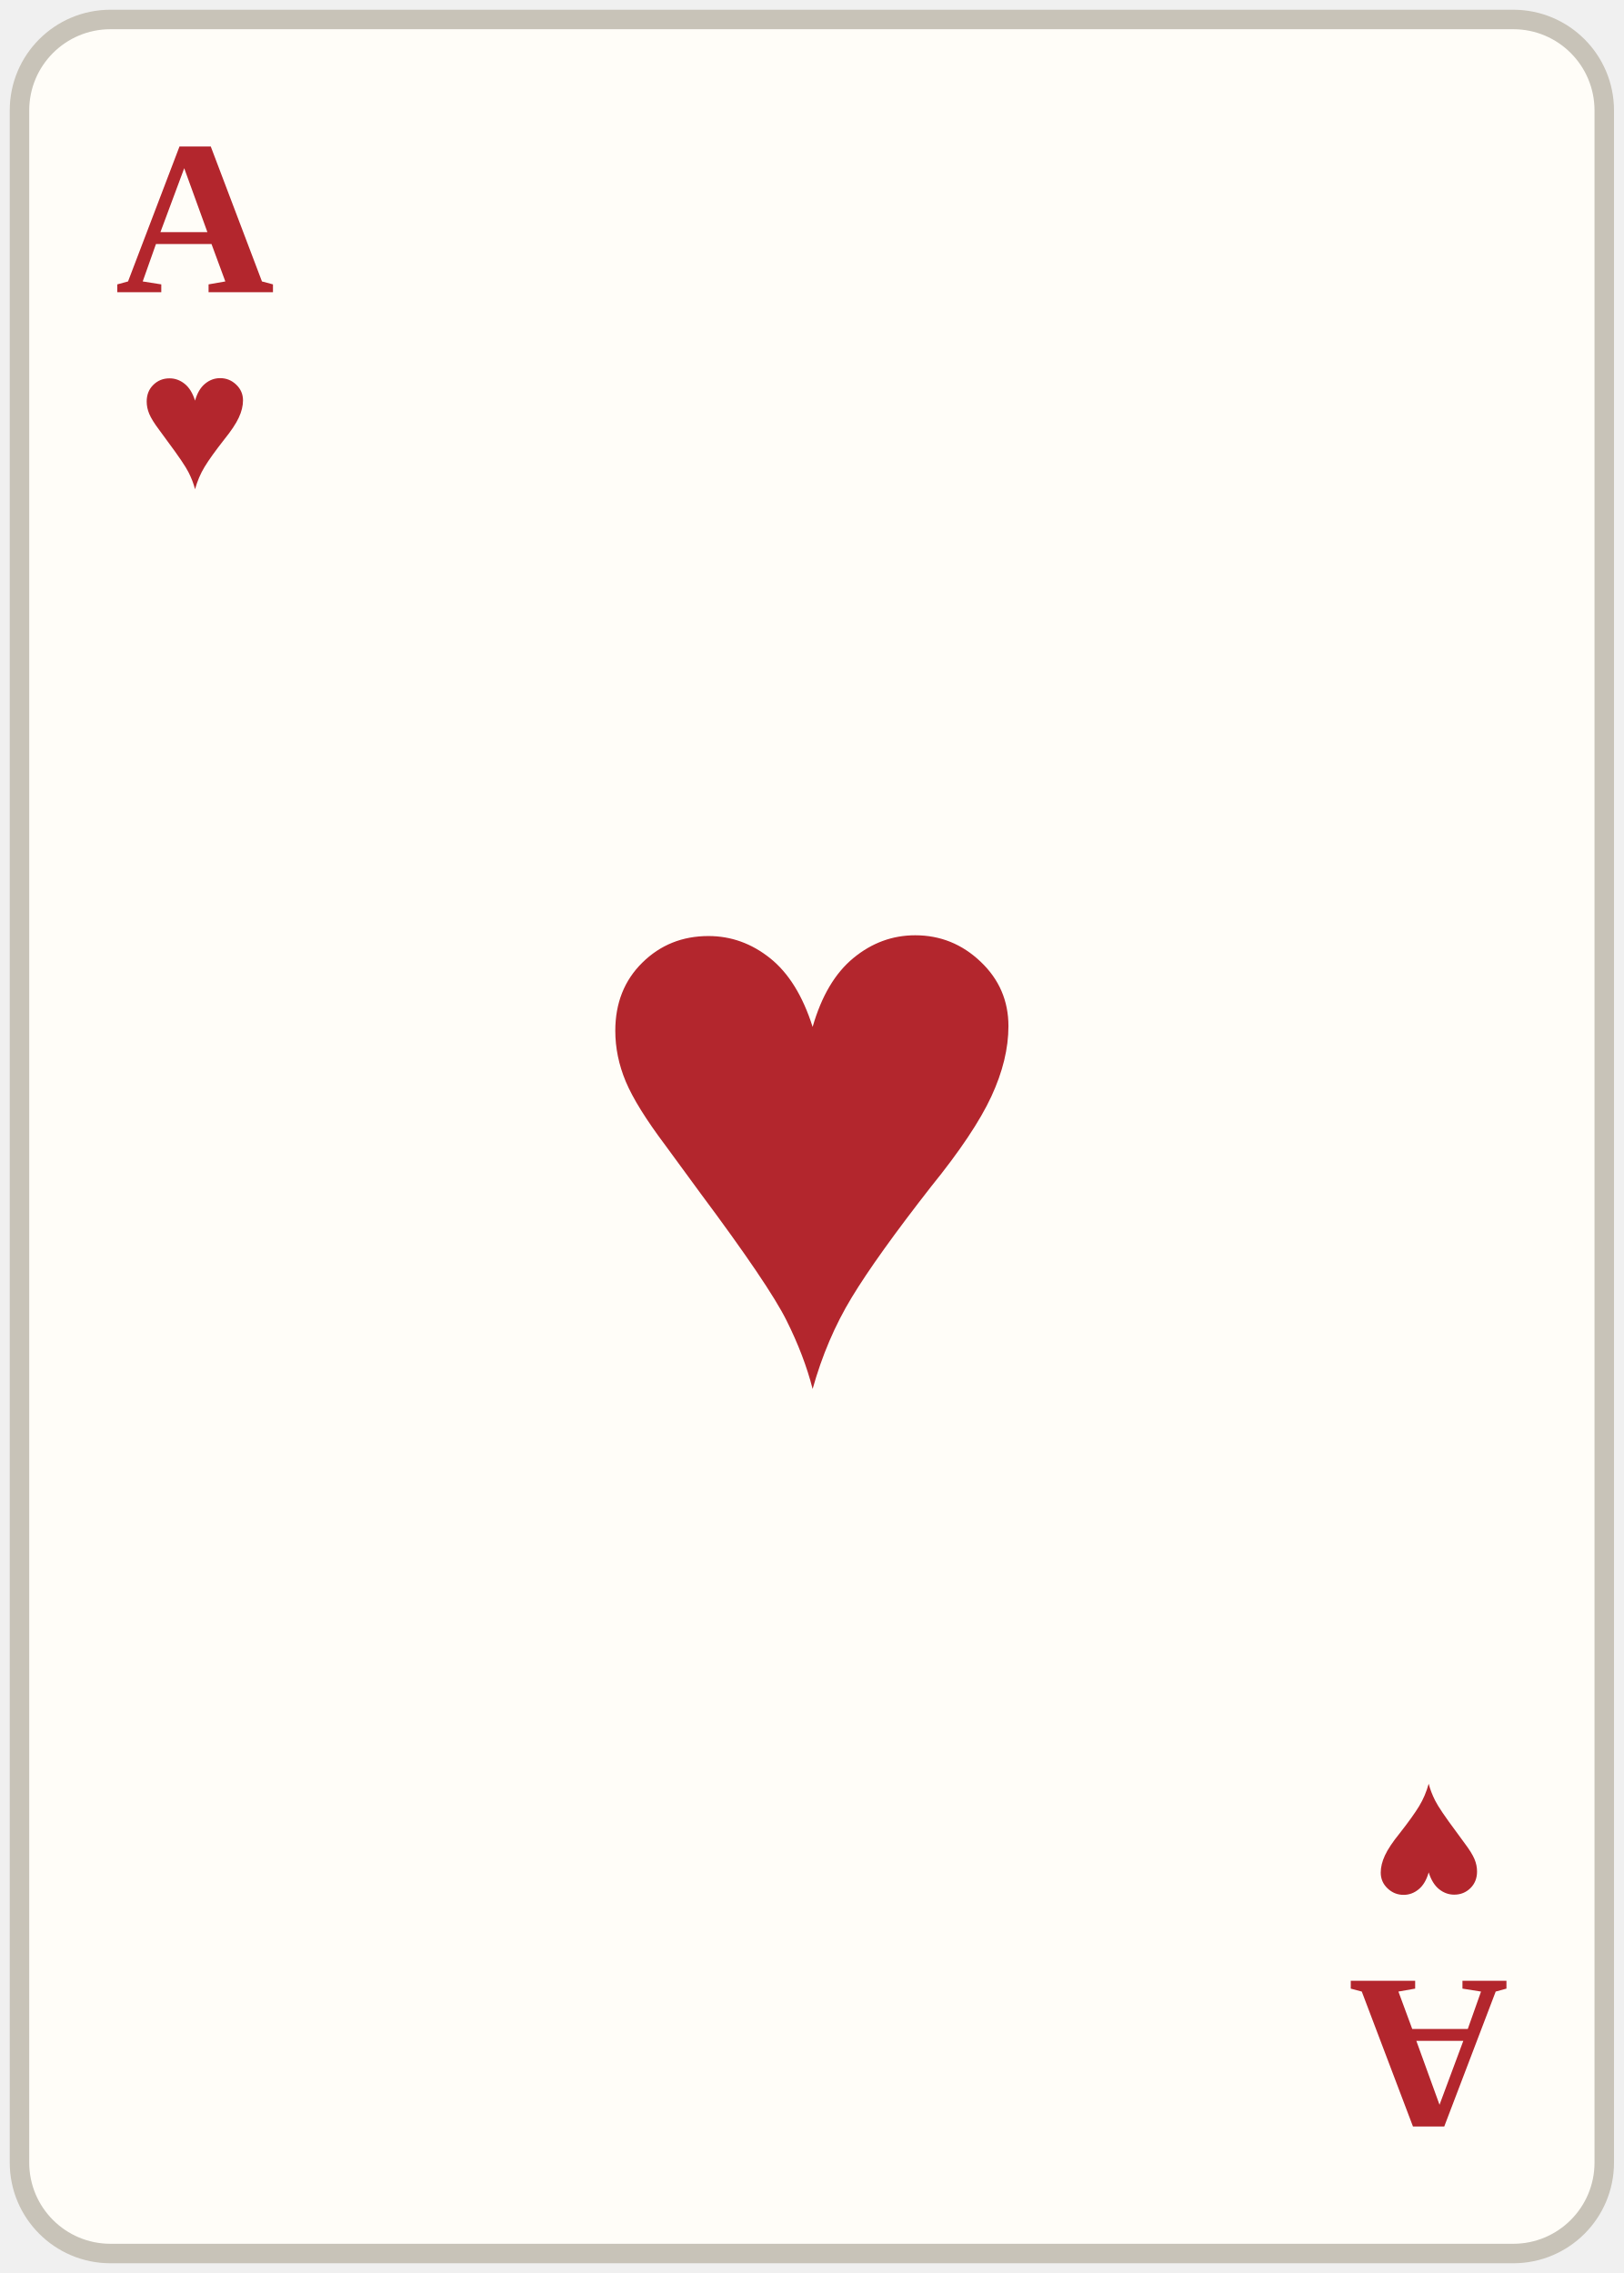
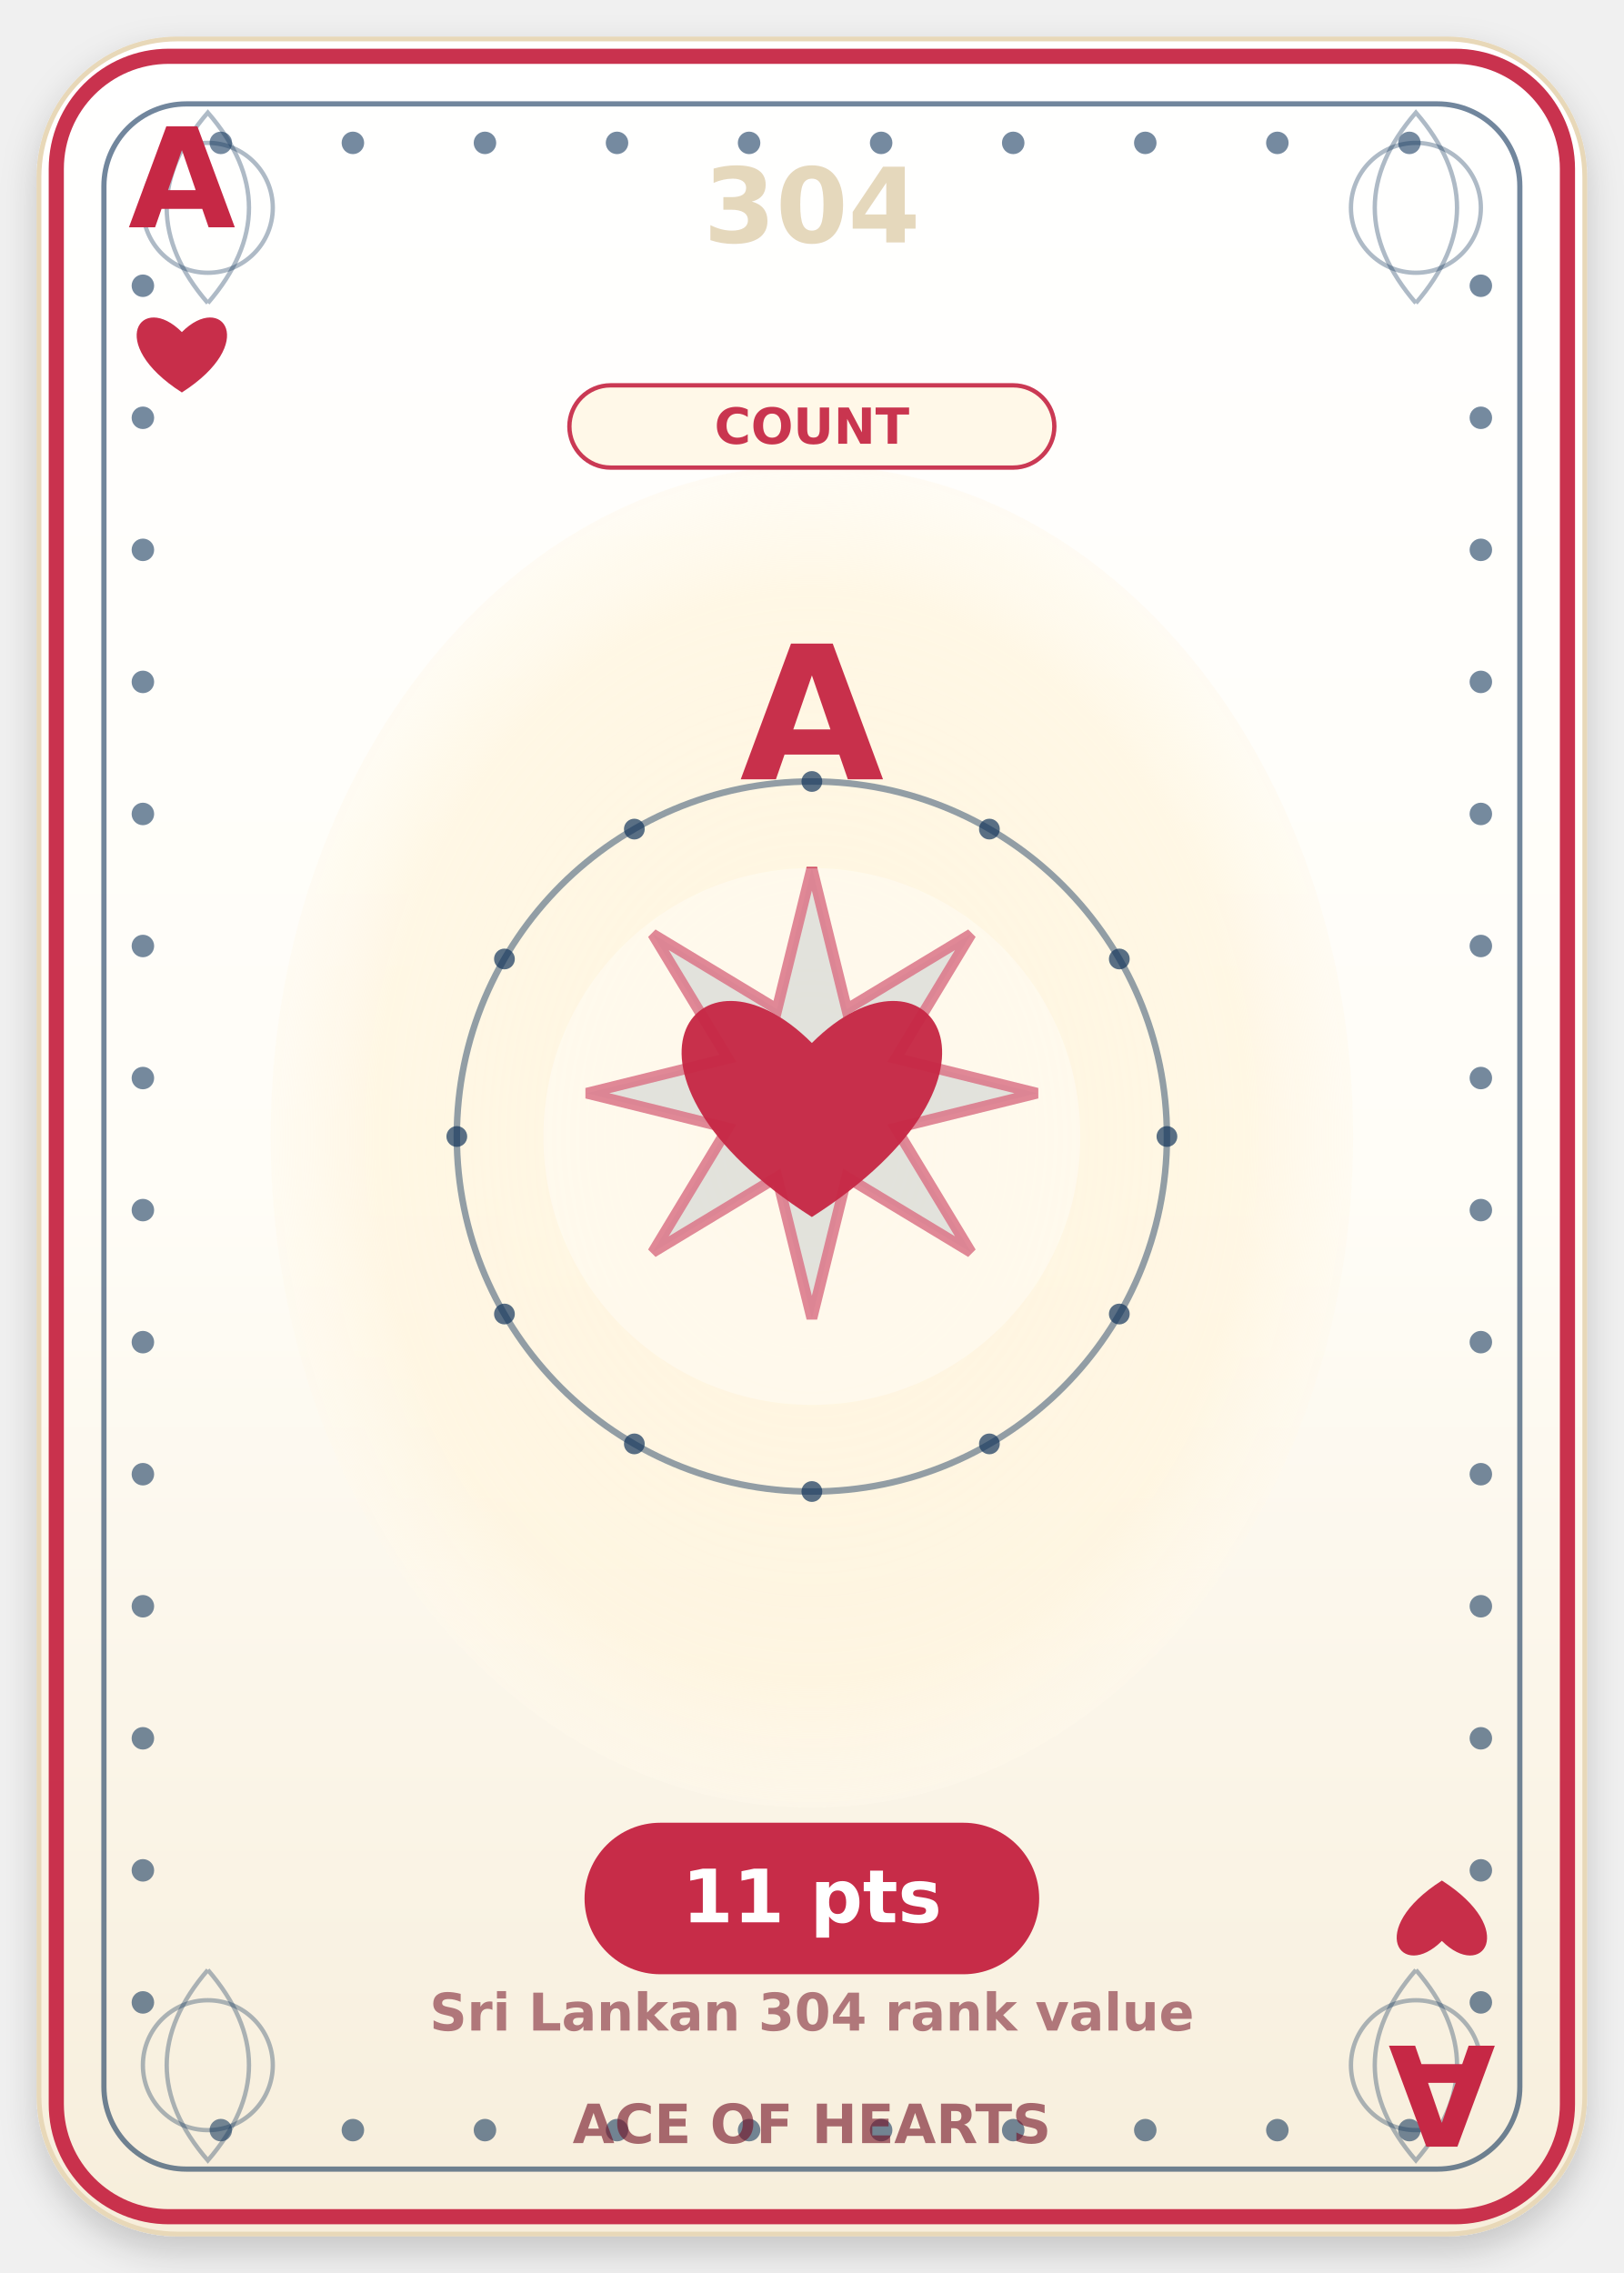
- <svg xmlns="http://www.w3.org/2000/svg" width="500" height="700" viewBox="0 0 500 700">
-   <rect x="6" y="6" width="488" height="688" rx="28" fill="#fffdf8" stroke="#c8c3b8" stroke-width="6" />
-   <g fill="#b3262d" text-anchor="middle" font-family="Georgia, 'Times New Roman', serif">
-     <text x="60" y="90" font-size="68" font-weight="700">A</text>
-     <text x="60" y="150" font-size="60">♥</text>
+ <svg xmlns="http://www.w3.org/2000/svg" width="750" height="1050" viewBox="0 0 750 1050">
+   <defs>
+     <linearGradient id="faceGrad" x1="0" x2="0" y1="0" y2="1">
+       <stop offset="0%" stop-color="#FFFFFF" />
+       <stop offset="52%" stop-color="#FFFDF7" />
+       <stop offset="100%" stop-color="#F7EEDB" />
+     </linearGradient>
+     <radialGradient id="softMedallion" cx="50%" cy="50%" r="65%">
+       <stop offset="0%" stop-color="#FFF5DF" stop-opacity="0.97" />
+       <stop offset="62%" stop-color="#FFF5DF" stop-opacity="0.78" />
+       <stop offset="100%" stop-color="#FFFFFF" stop-opacity="0" />
+     </radialGradient>
+     <filter id="shadow" x="-10%" y="-10%" width="120%" height="120%">
+       <feDropShadow dx="0" dy="7" stdDeviation="8" flood-color="#000000" flood-opacity="0.18" />
+     </filter>
+   </defs>
+   <g filter="url(#shadow)">
+     <rect x="18" y="18" width="714" height="1014" rx="64" ry="64" fill="url(#faceGrad)" stroke="#E8D8B8" stroke-width="2.2" />
  </g>
-   <g transform="rotate(180 250 350)" fill="#b3262d" text-anchor="middle" font-family="Georgia, 'Times New Roman', serif">
-     <text x="60" y="90" font-size="68" font-weight="700">A</text>
-     <text x="60" y="150" font-size="60">♥</text>
+   <ellipse cx="375.0" cy="525.0" rx="250" ry="310" fill="url(#softMedallion)" />
+   <rect x="26" y="26" width="698" height="998" rx="52" ry="52" fill="none" stroke="#C62845" stroke-width="7" opacity="0.95" />
+   <rect x="48" y="48" width="654" height="954" rx="38" ry="38" fill="none" stroke="#12355B" stroke-width="2.4" opacity="0.6" />
+   <circle cx="102.0" cy="66.0" r="5.2" fill="#12355B" opacity="0.58" />
+   <circle cx="102.0" cy="984.0" r="5.2" fill="#12355B" opacity="0.58" />
+   <circle cx="163.0" cy="66.0" r="5.2" fill="#12355B" opacity="0.58" />
+   <circle cx="163.0" cy="984.0" r="5.2" fill="#12355B" opacity="0.58" />
+   <circle cx="224.0" cy="66.0" r="5.2" fill="#12355B" opacity="0.58" />
+   <circle cx="224.0" cy="984.0" r="5.2" fill="#12355B" opacity="0.58" />
+   <circle cx="285.0" cy="66.0" r="5.2" fill="#12355B" opacity="0.58" />
+   <circle cx="285.0" cy="984.0" r="5.2" fill="#12355B" opacity="0.58" />
+   <circle cx="346.0" cy="66.0" r="5.2" fill="#12355B" opacity="0.58" />
+   <circle cx="346.0" cy="984.0" r="5.2" fill="#12355B" opacity="0.58" />
+   <circle cx="407.0" cy="66.0" r="5.2" fill="#12355B" opacity="0.58" />
+   <circle cx="407.0" cy="984.0" r="5.2" fill="#12355B" opacity="0.58" />
+   <circle cx="468.0" cy="66.0" r="5.2" fill="#12355B" opacity="0.58" />
+   <circle cx="468.0" cy="984.0" r="5.2" fill="#12355B" opacity="0.58" />
+   <circle cx="529.0" cy="66.0" r="5.2" fill="#12355B" opacity="0.58" />
+   <circle cx="529.0" cy="984.0" r="5.2" fill="#12355B" opacity="0.58" />
+   <circle cx="590.0" cy="66.0" r="5.2" fill="#12355B" opacity="0.58" />
+   <circle cx="590.0" cy="984.0" r="5.2" fill="#12355B" opacity="0.58" />
+   <circle cx="651.0" cy="66.0" r="5.2" fill="#12355B" opacity="0.58" />
+   <circle cx="651.0" cy="984.0" r="5.2" fill="#12355B" opacity="0.58" />
+   <circle cx="66.0" cy="132.0" r="5.2" fill="#12355B" opacity="0.58" />
+   <circle cx="684.0" cy="132.0" r="5.2" fill="#12355B" opacity="0.58" />
+   <circle cx="66.0" cy="193.0" r="5.2" fill="#12355B" opacity="0.58" />
+   <circle cx="684.0" cy="193.0" r="5.2" fill="#12355B" opacity="0.58" />
+   <circle cx="66.0" cy="254.0" r="5.2" fill="#12355B" opacity="0.58" />
+   <circle cx="684.0" cy="254.0" r="5.2" fill="#12355B" opacity="0.58" />
+   <circle cx="66.0" cy="315.0" r="5.2" fill="#12355B" opacity="0.58" />
+   <circle cx="684.0" cy="315.0" r="5.2" fill="#12355B" opacity="0.58" />
+   <circle cx="66.0" cy="376.0" r="5.2" fill="#12355B" opacity="0.58" />
+   <circle cx="684.0" cy="376.0" r="5.2" fill="#12355B" opacity="0.58" />
+   <circle cx="66.0" cy="437.0" r="5.2" fill="#12355B" opacity="0.58" />
+   <circle cx="684.0" cy="437.0" r="5.2" fill="#12355B" opacity="0.58" />
+   <circle cx="66.0" cy="498.0" r="5.2" fill="#12355B" opacity="0.58" />
+   <circle cx="684.0" cy="498.0" r="5.2" fill="#12355B" opacity="0.58" />
+   <circle cx="66.0" cy="559.0" r="5.2" fill="#12355B" opacity="0.58" />
+   <circle cx="684.0" cy="559.0" r="5.2" fill="#12355B" opacity="0.58" />
+   <circle cx="66.0" cy="620.0" r="5.2" fill="#12355B" opacity="0.58" />
+   <circle cx="684.0" cy="620.0" r="5.2" fill="#12355B" opacity="0.58" />
+   <circle cx="66.0" cy="681.0" r="5.2" fill="#12355B" opacity="0.58" />
+   <circle cx="684.0" cy="681.0" r="5.2" fill="#12355B" opacity="0.58" />
+   <circle cx="66.0" cy="742.0" r="5.2" fill="#12355B" opacity="0.58" />
+   <circle cx="684.0" cy="742.0" r="5.2" fill="#12355B" opacity="0.58" />
+   <circle cx="66.0" cy="803.0" r="5.2" fill="#12355B" opacity="0.58" />
+   <circle cx="684.0" cy="803.0" r="5.2" fill="#12355B" opacity="0.58" />
+   <circle cx="66.0" cy="864.0" r="5.2" fill="#12355B" opacity="0.58" />
+   <circle cx="684.0" cy="864.0" r="5.2" fill="#12355B" opacity="0.58" />
+   <circle cx="66.0" cy="925.0" r="5.2" fill="#12355B" opacity="0.58" />
+   <circle cx="684.0" cy="925.0" r="5.2" fill="#12355B" opacity="0.58" />
+   <circle cx="654.0" cy="954.0" r="30" fill="none" stroke="#12355B" stroke-width="2" opacity="0.34" />
+   <path d="M 654.0 910.0 Q 616.0 954.0 654.0 998.0 Q 692.0 954.0 654.0 910.0" fill="none" stroke="#12355B" stroke-width="2" opacity="0.34" />
+   <circle cx="654.0" cy="96.0" r="30" fill="none" stroke="#12355B" stroke-width="2" opacity="0.34" />
+   <path d="M 654.0 140.0 Q 616.0 96.0 654.0 52.0 Q 692.0 96.0 654.0 140.0" fill="none" stroke="#12355B" stroke-width="2" opacity="0.34" />
+   <circle cx="96.0" cy="954.0" r="30" fill="none" stroke="#12355B" stroke-width="2" opacity="0.34" />
+   <path d="M 96.0 910.0 Q 134.0 954.0 96.0 998.0 Q 58.0 954.0 96.0 910.0" fill="none" stroke="#12355B" stroke-width="2" opacity="0.34" />
+   <circle cx="96.0" cy="96.0" r="30" fill="none" stroke="#12355B" stroke-width="2" opacity="0.34" />
+   <path d="M 96.0 140.0 Q 134.0 96.0 96.0 52.0 Q 58.0 96.0 96.0 140.0" fill="none" stroke="#12355B" stroke-width="2" opacity="0.34" />
+   <g transform="rotate(0 84 123)">
+     <text x="84" y="105" font-family="DejaVu Sans, Arial, sans-serif" font-size="64" font-weight="900" text-anchor="middle" fill="#C62845">A</text>
+     <path d="M 84.0 181.3 C 48.3 158.5, 65.3 134.7, 84.0 153.4 C 102.7 134.7, 119.7 158.5, 84.0 181.3 Z" fill="#C62845" opacity="0.970" />
  </g>
-   <text x="250" y="425" fill="#b3262d" text-anchor="middle" font-family="Georgia, 'Times New Roman', serif" font-size="245">♥</text>
+   <g transform="rotate(180 666 927)">
+     <text x="666" y="909" font-family="DejaVu Sans, Arial, sans-serif" font-size="64" font-weight="900" text-anchor="middle" fill="#C62845">A</text>
+     <path d="M 666.0 985.3 C 630.3 962.5, 647.3 938.7, 666.0 957.4 C 684.7 938.7, 701.7 962.5, 666.0 985.3 Z" fill="#C62845" opacity="0.970" />
+   </g>
+   <text x="375.0" y="112" font-family="DejaVu Sans, Arial, sans-serif" font-size="48" font-weight="900" text-anchor="middle" fill="#B58E43" opacity="0.35">304</text>
+   <rect x="263.0" y="178" width="224" height="38" rx="19" ry="19" fill="#FFF7E6" stroke="#C62845" stroke-width="2" opacity="0.92" />
+   <text x="375.0" y="205" font-family="DejaVu Sans, Arial, sans-serif" font-size="23" font-weight="800" text-anchor="middle" fill="#C62845" opacity="0.94">COUNT</text>
+   <polygon points="375.0,401.0 391.1,466.2 448.5,431.5 413.8,488.9 479.0,505.0 413.8,521.1 448.5,578.5 391.1,543.8 375.0,609.0 358.9,543.8 301.5,578.5 336.2,521.1 271.0,505.0 336.2,488.9 301.5,431.5 358.9,466.2" fill="#12355B" opacity="0.19" />
+   <polygon points="375.0,401.0 391.1,466.2 448.5,431.5 413.8,488.9 479.0,505.0 413.8,521.1 448.5,578.5 391.1,543.8 375.0,609.0 358.9,543.8 301.5,578.5 336.2,521.1 271.0,505.0 336.2,488.9 301.5,431.5 358.9,466.2" fill="none" stroke="#C62845" stroke-width="5" opacity="0.86" />
+   <circle cx="375.0" cy="525.0" r="164" fill="none" stroke="#12355B" stroke-width="3" opacity="0.46" />
+   <circle cx="375.0" cy="525.0" r="124" fill="#FFFFFF" opacity="0.36" />
+   <circle cx="539.0" cy="525.0" r="4.8" fill="#12355B" opacity="0.70" />
+   <circle cx="517.0" cy="607.0" r="4.8" fill="#12355B" opacity="0.70" />
+   <circle cx="457.0" cy="667.0" r="4.8" fill="#12355B" opacity="0.70" />
+   <circle cx="375.0" cy="689.0" r="4.8" fill="#12355B" opacity="0.70" />
+   <circle cx="293.0" cy="667.0" r="4.8" fill="#12355B" opacity="0.70" />
+   <circle cx="233.0" cy="607.0" r="4.8" fill="#12355B" opacity="0.70" />
+   <circle cx="211.0" cy="525.0" r="4.8" fill="#12355B" opacity="0.70" />
+   <circle cx="233.0" cy="443.0" r="4.8" fill="#12355B" opacity="0.70" />
+   <circle cx="293.0" cy="383.0" r="4.8" fill="#12355B" opacity="0.70" />
+   <circle cx="375.0" cy="361.0" r="4.8" fill="#12355B" opacity="0.70" />
+   <circle cx="457.0" cy="383.0" r="4.8" fill="#12355B" opacity="0.70" />
+   <circle cx="517.0" cy="443.0" r="4.8" fill="#12355B" opacity="0.70" />
+   <path d="M 375.0 562.2 C 272.1 496.5, 321.1 427.9, 375.0 481.8 C 428.9 427.9, 477.9 496.5, 375.0 562.2 Z" fill="#C62845" opacity="0.960" />
+   <text x="375.0" y="360" font-family="DejaVu Sans, Arial, sans-serif" font-size="86" font-weight="900" text-anchor="middle" fill="#C62845" opacity="0.96">A</text>
+   <rect x="270.0" y="842" width="210" height="70" rx="35" ry="35" fill="#C62845" opacity="0.98" />
+   <text x="375.0" y="888" font-family="DejaVu Sans, Arial, sans-serif" font-size="34" font-weight="800" text-anchor="middle" fill="#FFFFFF">11 pts</text>
+   <text x="375.0" y="938" font-family="DejaVu Sans, Arial, sans-serif" font-size="24" font-weight="600" text-anchor="middle" fill="#741326" opacity="0.55">Sri Lankan 304 rank value</text>
+   <text x="375.0" y="990" font-family="DejaVu Sans, Arial, sans-serif" font-size="25" font-weight="700" text-anchor="middle" fill="#741326" opacity="0.62">ACE OF HEARTS</text>
</svg>
